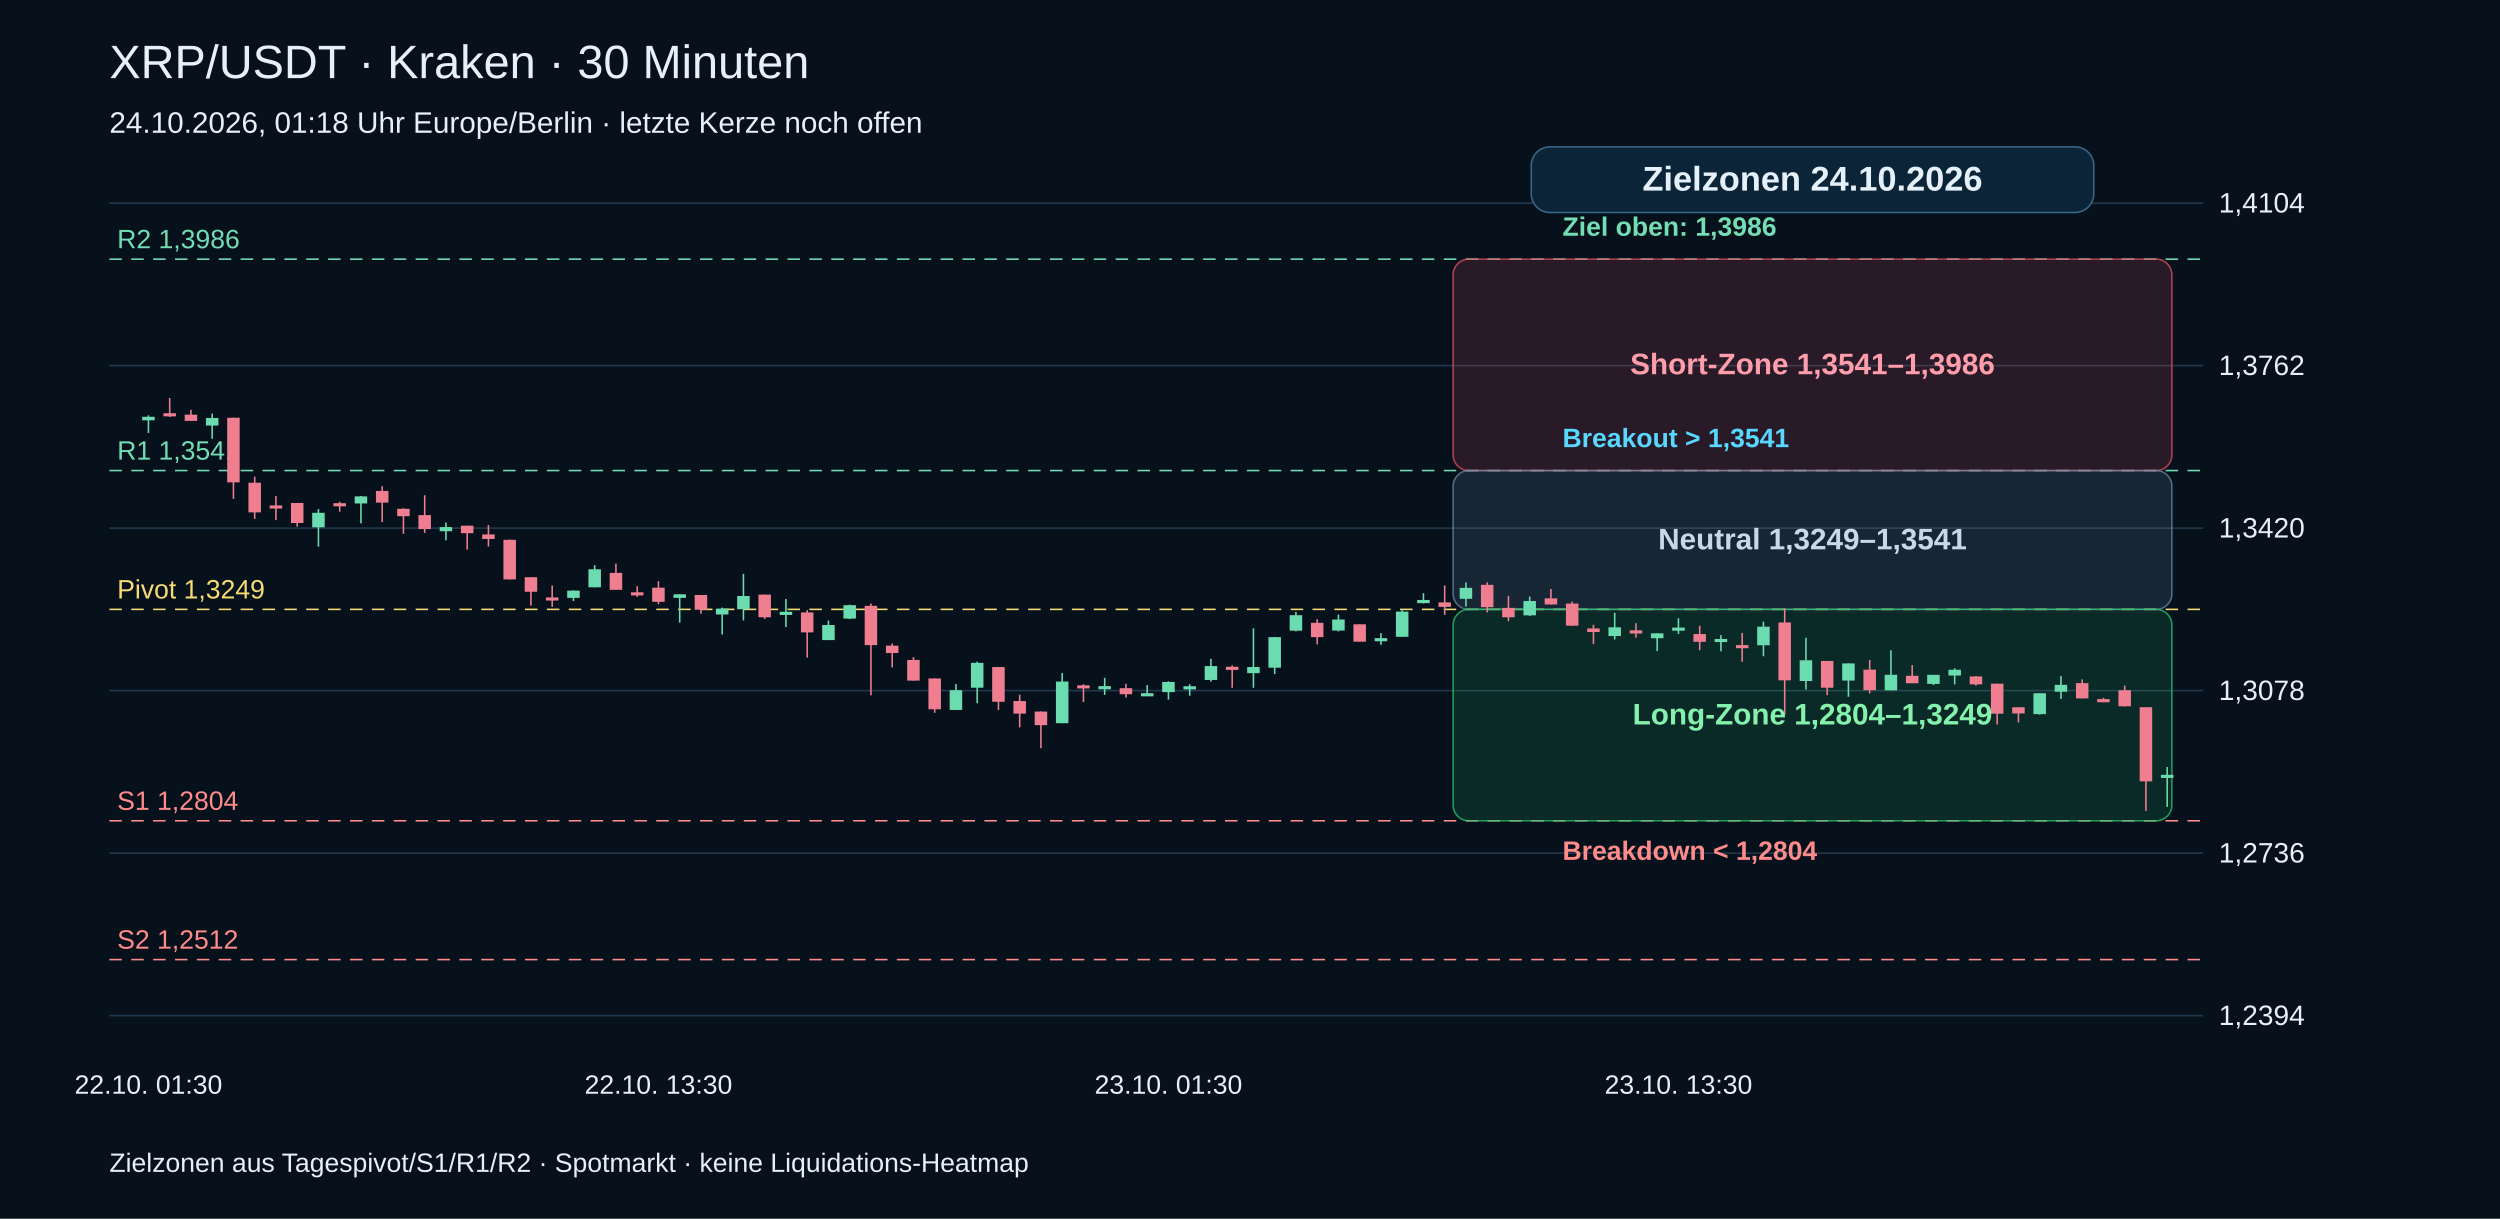
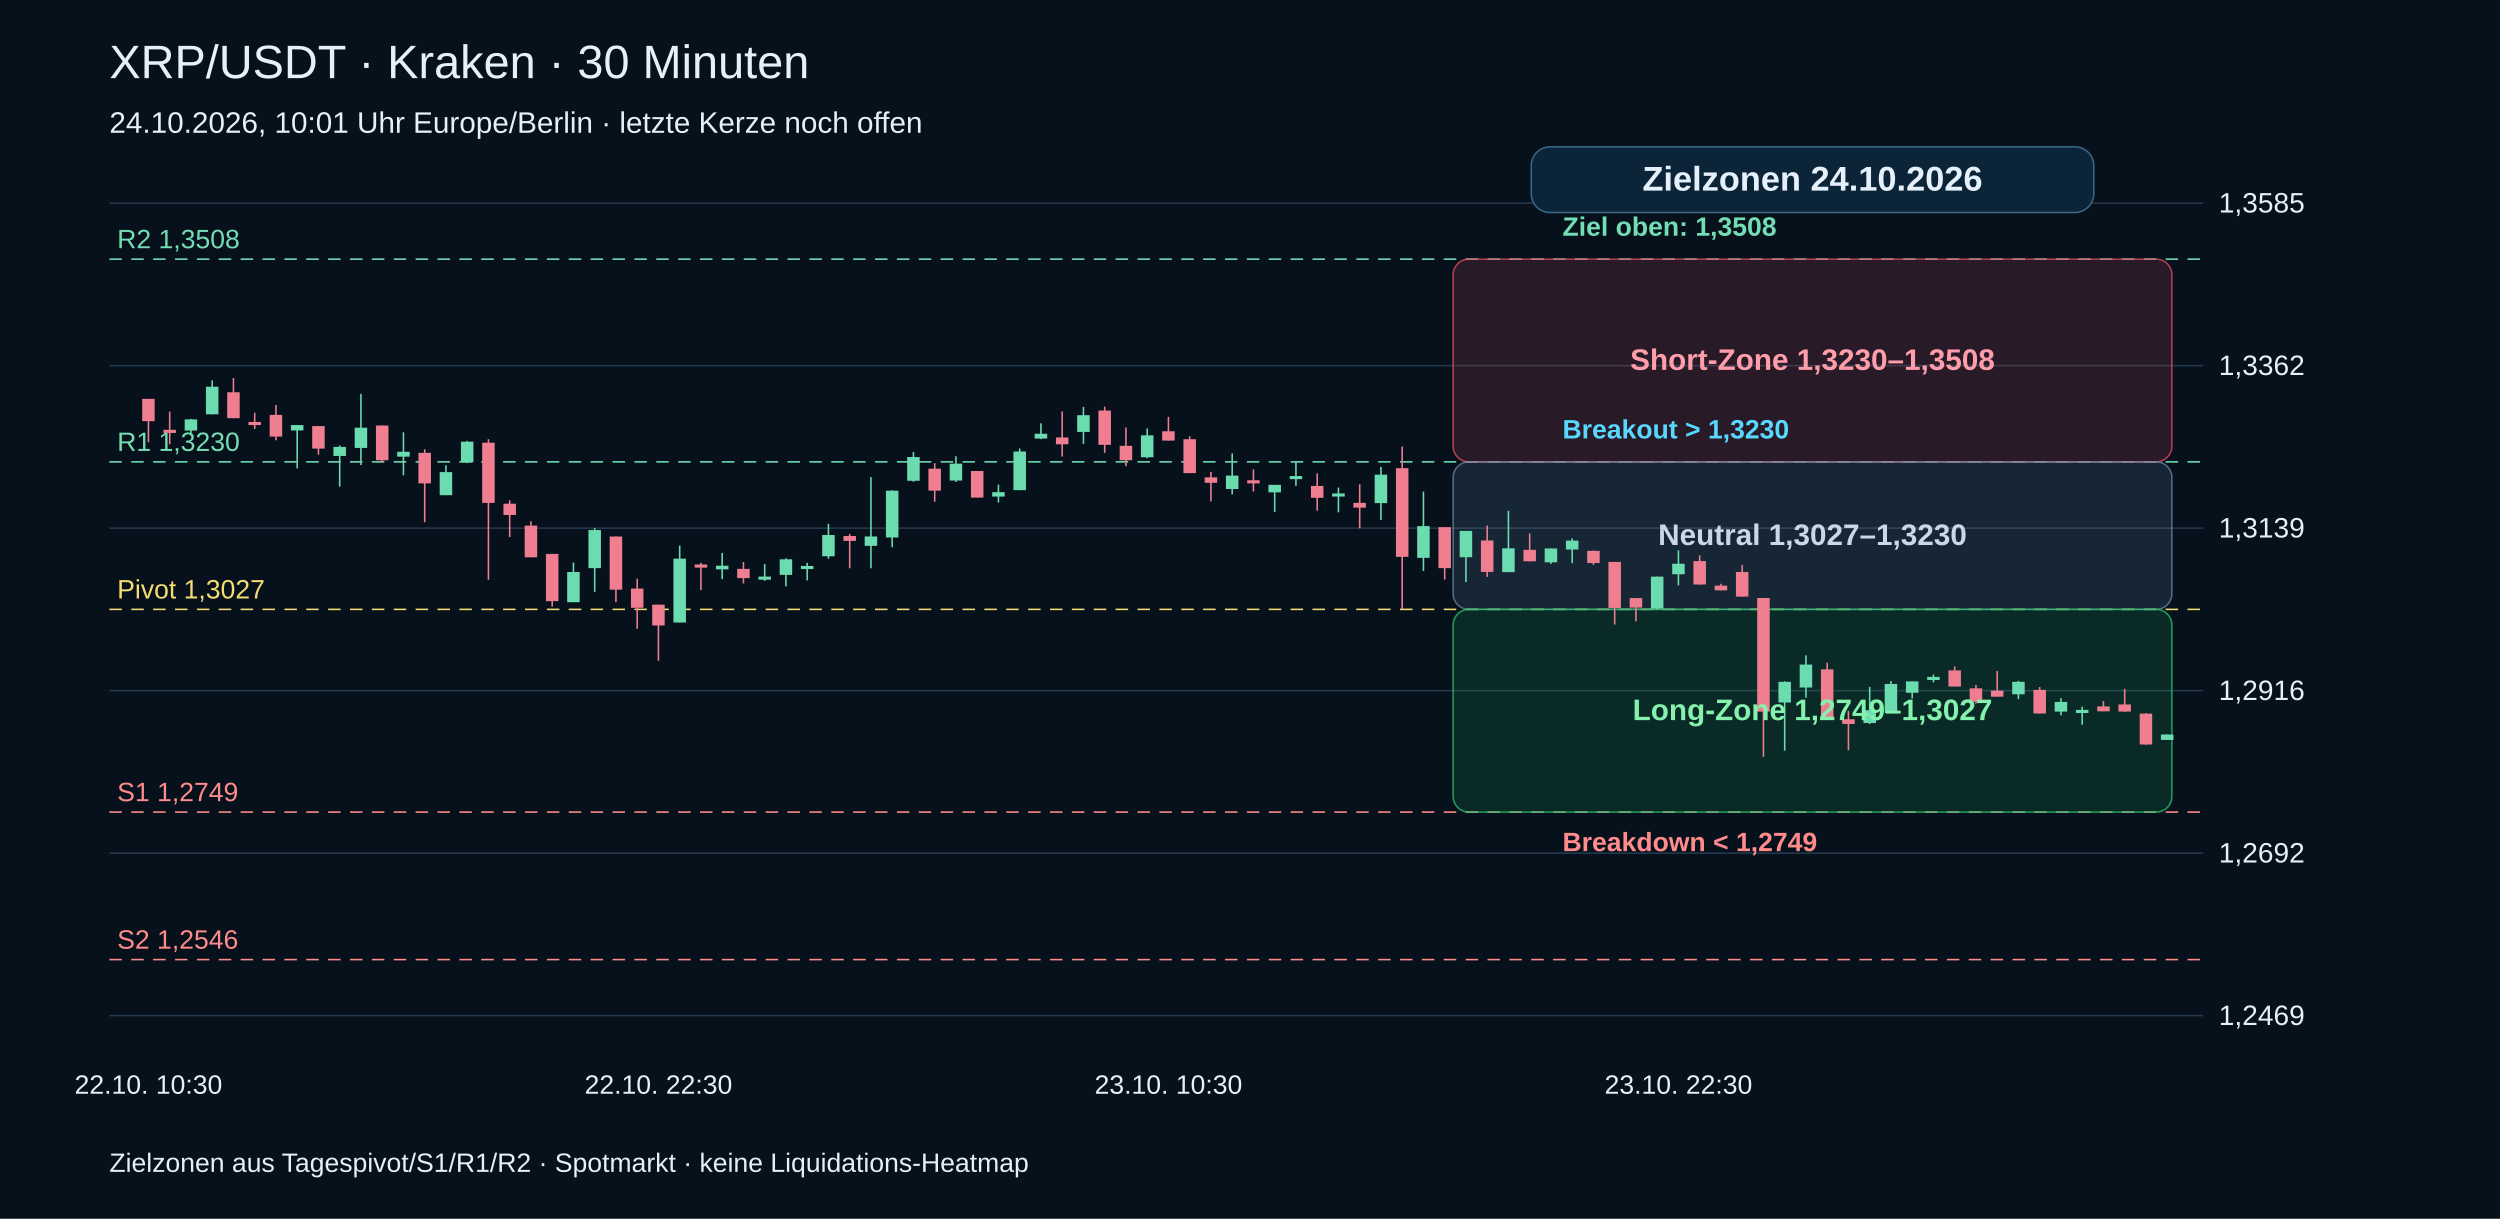
<svg xmlns="http://www.w3.org/2000/svg" viewBox="0 0 1600 780" role="img" aria-label="XRP 30-Minuten-Kerzen von Kraken">
  <rect width="1600" height="780" fill="#06111c" />
  <g font-family="Arial" fill="#e6f0fa">
    <text x="70" y="50" font-size="30">XRP/USDT · Kraken · 30 Minuten</text>
-     <text x="70" y="85" font-size="19">24.10.2026, 01:18 Uhr Europe/Berlin · letzte Kerze noch offen</text>
+     <text x="70" y="85" font-size="19">24.10.2026, 10:01 Uhr Europe/Berlin · letzte Kerze noch offen</text>
    <path d="M70 650.0 H1410" stroke="#22384c" />
-     <text x="1420" y="656.0" font-size="18">1,2394</text>
+     <text x="1420" y="656.0" font-size="18">1,2469</text>
    <path d="M70 546 H1410" stroke="#22384c" />
-     <text x="1420" y="552" font-size="18">1,2736</text>
+     <text x="1420" y="552" font-size="18">1,2692</text>
    <path d="M70 442 H1410" stroke="#22384c" />
-     <text x="1420" y="448" font-size="18">1,3078</text>
+     <text x="1420" y="448" font-size="18">1,2916</text>
    <path d="M70 338 H1410" stroke="#22384c" />
-     <text x="1420" y="344" font-size="18">1,3420</text>
+     <text x="1420" y="344" font-size="18">1,3139</text>
    <path d="M70 234 H1410" stroke="#22384c" />
-     <text x="1420" y="240" font-size="18">1,3762</text>
+     <text x="1420" y="240" font-size="18">1,3362</text>
    <path d="M70 130.0 H1410" stroke="#22384c" />
-     <text x="1420" y="136.0" font-size="18">1,4104</text>
+     <text x="1420" y="136.0" font-size="18">1,3585</text>
    <path d="M70 614.138 H1410" stroke="#ff8b8b" stroke-dasharray="8 6" />
-     <text x="75" y="607.138" fill="#ff8b8b" font-size="17">S2 1,2512</text>
-     <path d="M70 525.294 H1410" stroke="#ff8b8b" stroke-dasharray="8 6" />
-     <text x="75" y="518.294" fill="#ff8b8b" font-size="17">S1 1,2804</text>
+     <text x="75" y="607.138" fill="#ff8b8b" font-size="17">S2 1,2546</text>
+     <path d="M70 519.734 H1410" stroke="#ff8b8b" stroke-dasharray="8 6" />
+     <text x="75" y="512.734" fill="#ff8b8b" font-size="17">S1 1,2749</text>
    <path d="M70 390.0 H1410" stroke="#f6dc72" stroke-dasharray="8 6" />
-     <text x="75" y="383.0" fill="#f6dc72" font-size="17">Pivot 1,3249</text>
-     <path d="M70 301.156 H1410" stroke="#73ddb3" stroke-dasharray="8 6" />
-     <text x="75" y="294.156" fill="#73ddb3" font-size="17">R1 1,3541</text>
+     <text x="75" y="383.0" fill="#f6dc72" font-size="17">Pivot 1,3027</text>
+     <path d="M70 295.596 H1410" stroke="#73ddb3" stroke-dasharray="8 6" />
+     <text x="75" y="288.596" fill="#73ddb3" font-size="17">R1 1,3230</text>
    <path d="M70 165.862 H1410" stroke="#73ddb3" stroke-dasharray="8 6" />
-     <text x="75" y="158.862" fill="#73ddb3" font-size="17">R2 1,3986</text>
+     <text x="75" y="158.862" fill="#73ddb3" font-size="17">R2 1,3508</text>
    <g>
-       <rect x="930" y="165.862" width="460" height="135.294" rx="10" fill="#e44f61" fill-opacity="0.16" stroke="#e44f61" stroke-opacity="0.75" />
-       <rect x="930" y="301.156" width="460" height="88.844" rx="10" fill="#6f8fae" fill-opacity="0.17" stroke="#6f8fae" stroke-opacity="0.7" />
-       <rect x="930" y="390.0" width="460" height="135.294" rx="10" fill="#28c76f" fill-opacity="0.14" stroke="#28c76f" stroke-opacity="0.75" />
+       <rect x="930" y="165.862" width="460" height="129.734" rx="10" fill="#e44f61" fill-opacity="0.16" stroke="#e44f61" stroke-opacity="0.75" />
+       <rect x="930" y="295.596" width="460" height="94.404" rx="10" fill="#6f8fae" fill-opacity="0.17" stroke="#6f8fae" stroke-opacity="0.7" />
+       <rect x="930" y="390.0" width="460" height="129.734" rx="10" fill="#28c76f" fill-opacity="0.14" stroke="#28c76f" stroke-opacity="0.75" />
    </g>
-     <path d="M95.0 265.807 V277.12" stroke="#6bdcb0" />
-     <rect x="91.0" y="266.749" width="8" height="2.251" fill="#6bdcb0" />
-     <text x="95.0" y="700" text-anchor="middle" font-size="17">22.10. 01:30</text>
-     <path d="M108.6 254.706 V266.841" stroke="#ef7e91" />
-     <rect x="104.6" y="264.469" width="8" height="2" fill="#ef7e91" />
-     <path d="M122.2 262.279 V269.365" stroke="#ef7e91" />
-     <rect x="118.2" y="265.381" width="8" height="3.984" fill="#ef7e91" />
-     <path d="M135.8 264.712 V280.83" stroke="#6bdcb0" />
-     <rect x="131.8" y="267.51" width="8" height="4.836" fill="#6bdcb0" />
-     <path d="M149.4 267.358 V319.241" stroke="#ef7e91" />
-     <rect x="145.4" y="267.358" width="8" height="41.361" fill="#ef7e91" />
-     <path d="M163.0 305.069 V332.075" stroke="#ef7e91" />
-     <rect x="159.0" y="308.931" width="8" height="18.977" fill="#ef7e91" />
-     <path d="M176.6 317.507 V332.866" stroke="#ef7e91" />
-     <rect x="172.6" y="323.468" width="8" height="2" fill="#ef7e91" />
-     <path d="M190.2 321.887 V337.062" stroke="#ef7e91" />
-     <rect x="186.2" y="321.887" width="8" height="12.834" fill="#ef7e91" />
-     <path d="M203.8 325.78 V349.896" stroke="#6bdcb0" />
-     <rect x="199.8" y="328.182" width="8" height="9.306" fill="#6bdcb0" />
-     <path d="M217.4 321.126 V327.483" stroke="#ef7e91" />
-     <rect x="213.4" y="322.039" width="8" height="2" fill="#ef7e91" />
-     <path d="M231.0 317.416 V334.994" stroke="#6bdcb0" />
-     <rect x="227.0" y="317.69" width="8" height="4.531" fill="#6bdcb0" />
-     <path d="M244.6 311.182 V334.143" stroke="#ef7e91" />
-     <rect x="240.6" y="314.193" width="8" height="7.481" fill="#ef7e91" />
-     <path d="M258.2 325.323 V341.624" stroke="#ef7e91" />
-     <rect x="254.2" y="325.628" width="8" height="4.744" fill="#ef7e91" />
-     <path d="M271.8 316.93 V341.077" stroke="#ef7e91" />
-     <rect x="267.8" y="329.672" width="8" height="8.941" fill="#ef7e91" />
-     <path d="M285.4 334.477 V345.821" stroke="#6bdcb0" />
-     <rect x="281.4" y="337.336" width="8" height="2.646" fill="#6bdcb0" />
-     <path d="M299.0 336.454 V351.721" stroke="#ef7e91" />
-     <rect x="295.0" y="336.454" width="8" height="4.775" fill="#ef7e91" />
-     <path d="M312.6 336.028 V349.775" stroke="#ef7e91" />
-     <rect x="308.6" y="342.02" width="8" height="2.92" fill="#ef7e91" />
-     <path d="M326.2 345.304 V370.82" stroke="#ef7e91" />
-     <rect x="322.2" y="345.487" width="8" height="25.333" fill="#ef7e91" />
-     <path d="M339.8 369.421 V387.547" stroke="#ef7e91" />
-     <rect x="335.8" y="369.421" width="8" height="9.306" fill="#ef7e91" />
-     <path d="M353.4 374.713 V388.398" stroke="#ef7e91" />
-     <rect x="349.4" y="382.346" width="8" height="2" fill="#ef7e91" />
-     <path d="M367.0 377.784 V384.688" stroke="#6bdcb0" />
-     <rect x="363.0" y="377.997" width="8" height="4.653" fill="#6bdcb0" />
-     <path d="M380.6 361.696 V375.868" stroke="#6bdcb0" />
-     <rect x="376.6" y="364.342" width="8" height="11.526" fill="#6bdcb0" />
-     <path d="M394.2 360.723 V377.48" stroke="#ef7e91" />
-     <rect x="390.2" y="366.654" width="8" height="10.827" fill="#ef7e91" />
-     <path d="M407.8 375.199 V382.012" stroke="#ef7e91" />
-     <rect x="403.8" y="379.062" width="8" height="2" fill="#ef7e91" />
-     <path d="M421.4 371.976 V386.726" stroke="#ef7e91" />
-     <rect x="417.4" y="376.112" width="8" height="9.063" fill="#ef7e91" />
-     <text x="421.4" y="700" text-anchor="middle" font-size="17">22.10. 13:30</text>
-     <path d="M435.0 380.369 V398.465" stroke="#6bdcb0" />
-     <rect x="431.0" y="380.369" width="8" height="2.251" fill="#6bdcb0" />
-     <path d="M448.6 380.795 V392.778" stroke="#ef7e91" />
-     <rect x="444.6" y="380.795" width="8" height="9.397" fill="#ef7e91" />
-     <path d="M462.2 388.885 V406.068" stroke="#6bdcb0" />
-     <rect x="458.2" y="389.493" width="8" height="3.771" fill="#6bdcb0" />
-     <path d="M475.8 367.323 V397.096" stroke="#6bdcb0" />
-     <rect x="471.8" y="381.464" width="8" height="8.455" fill="#6bdcb0" />
-     <path d="M489.4 380.552 V396.123" stroke="#ef7e91" />
-     <rect x="485.4" y="380.552" width="8" height="14.507" fill="#ef7e91" />
-     <path d="M503.0 383.38 V401.323" stroke="#6bdcb0" />
-     <rect x="499.0" y="391.531" width="8" height="2.038" fill="#6bdcb0" />
-     <path d="M516.6 390.466 V420.939" stroke="#ef7e91" />
-     <rect x="512.6" y="391.957" width="8" height="12.773" fill="#ef7e91" />
-     <path d="M530.2 397.157 V409.656" stroke="#6bdcb0" />
-     <rect x="526.2" y="400.016" width="8" height="9.641" fill="#6bdcb0" />
-     <path d="M543.8 386.969 V396.245" stroke="#6bdcb0" />
-     <rect x="539.8" y="387.303" width="8" height="8.607" fill="#6bdcb0" />
-     <path d="M557.4 386.269 V444.995" stroke="#ef7e91" />
-     <rect x="553.4" y="387.729" width="8" height="25.151" fill="#ef7e91" />
-     <path d="M571.0 411.785 V427.143" stroke="#ef7e91" />
-     <rect x="567.0" y="413.215" width="8" height="4.714" fill="#ef7e91" />
-     <path d="M584.6 420.544 V435.598" stroke="#ef7e91" />
-     <rect x="580.6" y="422.369" width="8" height="13.229" fill="#ef7e91" />
-     <path d="M598.2 434.199 V456.218" stroke="#ef7e91" />
-     <rect x="594.2" y="434.199" width="8" height="19.738" fill="#ef7e91" />
-     <path d="M611.8 437.788 V454.362" stroke="#6bdcb0" />
-     <rect x="607.8" y="441.741" width="8" height="12.621" fill="#6bdcb0" />
-     <path d="M625.4 423.433 V450.044" stroke="#6bdcb0" />
-     <rect x="621.4" y="424.224" width="8" height="15.906" fill="#6bdcb0" />
-     <path d="M639.0 426.931 V454.362" stroke="#ef7e91" />
-     <rect x="635.0" y="426.931" width="8" height="22.201" fill="#ef7e91" />
-     <path d="M652.6 444.57 V465.493" stroke="#ef7e91" />
-     <rect x="648.6" y="448.675" width="8" height="8.029" fill="#ef7e91" />
-     <path d="M666.2 455.396 V478.844" stroke="#ef7e91" />
-     <rect x="662.2" y="455.396" width="8" height="8.698" fill="#ef7e91" />
-     <path d="M679.8 430.732 V462.847" stroke="#6bdcb0" />
-     <rect x="675.8" y="436.176" width="8" height="26.672" fill="#6bdcb0" />
-     <path d="M693.4 437.909 V449.314" stroke="#ef7e91" />
-     <rect x="689.4" y="438.609" width="8" height="2" fill="#ef7e91" />
-     <path d="M707.0 433.804 V444.722" stroke="#6bdcb0" />
-     <rect x="703.0" y="439.126" width="8" height="2" fill="#6bdcb0" />
-     <path d="M720.6 437.575 V446.516" stroke="#ef7e91" />
-     <rect x="716.6" y="440.434" width="8" height="3.862" fill="#ef7e91" />
-     <path d="M734.2 438.457 V445.452" stroke="#6bdcb0" />
-     <rect x="730.2" y="443.657" width="8" height="2" fill="#6bdcb0" />
-     <path d="M747.8 436.024 V447.763" stroke="#6bdcb0" />
-     <rect x="743.8" y="436.45" width="8" height="6.508" fill="#6bdcb0" />
-     <text x="747.8" y="700" text-anchor="middle" font-size="17">23.10. 01:30</text>
-     <path d="M761.4 437.909 V445.239" stroke="#6bdcb0" />
-     <rect x="757.4" y="439.217" width="8" height="2" fill="#6bdcb0" />
-     <path d="M775.0 421.639 V436.206" stroke="#6bdcb0" />
-     <rect x="771.0" y="426.292" width="8" height="8.88" fill="#6bdcb0" />
-     <path d="M788.6 425.805 V440.19" stroke="#ef7e91" />
-     <rect x="784.6" y="426.718" width="8" height="2.038" fill="#ef7e91" />
-     <path d="M802.2 402.114 V440.19" stroke="#6bdcb0" />
-     <rect x="798.2" y="426.9" width="8" height="3.923" fill="#6bdcb0" />
-     <path d="M815.8 407.619 V431.401" stroke="#6bdcb0" />
-     <rect x="811.8" y="407.771" width="8" height="19.555" fill="#6bdcb0" />
-     <path d="M829.4 391.592 V404.061" stroke="#6bdcb0" />
-     <rect x="825.4" y="393.72" width="8" height="9.914" fill="#6bdcb0" />
-     <path d="M843.0 396.275 V412.394" stroke="#ef7e91" />
-     <rect x="839.0" y="398.586" width="8" height="9.184" fill="#ef7e91" />
-     <path d="M856.6 393.355 V404.121" stroke="#6bdcb0" />
-     <rect x="852.6" y="396.488" width="8" height="7.056" fill="#6bdcb0" />
-     <path d="M870.2 399.56 V410.66" stroke="#ef7e91" />
-     <rect x="866.2" y="399.56" width="8" height="11.1" fill="#ef7e91" />
-     <path d="M883.8 405.216 V412.698" stroke="#6bdcb0" />
-     <rect x="879.8" y="408.41" width="8" height="2" fill="#6bdcb0" />
-     <path d="M897.4 390.132 V407.558" stroke="#6bdcb0" />
-     <rect x="893.4" y="391.409" width="8" height="16.149" fill="#6bdcb0" />
-     <path d="M911.0 379.64 V386.239" stroke="#6bdcb0" />
-     <rect x="907.0" y="383.989" width="8" height="2.007" fill="#6bdcb0" />
-     <path d="M924.6 374.682 V393.508" stroke="#ef7e91" />
-     <rect x="920.6" y="385.54" width="8" height="2.859" fill="#ef7e91" />
-     <path d="M938.2 372.797 V388.216" stroke="#6bdcb0" />
-     <rect x="934.2" y="376.233" width="8" height="6.995" fill="#6bdcb0" />
-     <path d="M951.8 372.675 V391.957" stroke="#ef7e91" />
-     <rect x="947.8" y="374.287" width="8" height="14.324" fill="#ef7e91" />
-     <path d="M965.4 381.373 V397.552" stroke="#ef7e91" />
-     <rect x="961.4" y="389.037" width="8" height="6.022" fill="#ef7e91" />
-     <path d="M979.0 381.768 V394.237" stroke="#6bdcb0" />
-     <rect x="975.0" y="384.658" width="8" height="9.154" fill="#6bdcb0" />
-     <path d="M992.6 376.963 V386.847" stroke="#ef7e91" />
-     <rect x="988.6" y="382.955" width="8" height="3.893" fill="#ef7e91" />
-     <path d="M1006.2 385.023 V400.442" stroke="#ef7e91" />
-     <rect x="1002.2" y="386.269" width="8" height="14.172" fill="#ef7e91" />
-     <path d="M1019.8 399.894 V412.241" stroke="#ef7e91" />
-     <rect x="1015.8" y="402.205" width="8" height="2.281" fill="#ef7e91" />
-     <path d="M1033.4 392.2 V409.291" stroke="#6bdcb0" />
-     <rect x="1029.4" y="401.476" width="8" height="5.596" fill="#6bdcb0" />
-     <path d="M1047.0 398.83 V408.105" stroke="#ef7e91" />
-     <rect x="1043.0" y="403.422" width="8" height="2" fill="#ef7e91" />
-     <path d="M1060.6 405.338 V416.682" stroke="#6bdcb0" />
-     <rect x="1056.6" y="405.338" width="8" height="3.132" fill="#6bdcb0" />
-     <path d="M1074.2 395.667 V405.764" stroke="#6bdcb0" />
-     <rect x="1070.2" y="401.658" width="8" height="2" fill="#6bdcb0" />
-     <text x="1074.2" y="700" text-anchor="middle" font-size="17">23.10. 13:30</text>
-     <path d="M1087.8 400.533 V416.134" stroke="#ef7e91" />
-     <rect x="1083.8" y="405.794" width="8" height="4.957" fill="#ef7e91" />
-     <path d="M1101.4 406.463 V416.834" stroke="#6bdcb0" />
-     <rect x="1097.4" y="408.927" width="8" height="2" fill="#6bdcb0" />
-     <path d="M1115.0 405.095 V423.494" stroke="#ef7e91" />
-     <rect x="1111.0" y="412.85" width="8" height="2.007" fill="#ef7e91" />
-     <path d="M1128.6 397.856 V419.997" stroke="#6bdcb0" />
-     <rect x="1124.6" y="401.08" width="8" height="11.891" fill="#6bdcb0" />
-     <path d="M1142.2 389.341 V457.282" stroke="#ef7e91" />
-     <rect x="1138.2" y="398.373" width="8" height="37.042" fill="#ef7e91" />
-     <path d="M1155.8 408.166 V441.316" stroke="#6bdcb0" />
-     <rect x="1151.8" y="422.582" width="8" height="13.26" fill="#6bdcb0" />
-     <path d="M1169.4 423.007 V444.904" stroke="#ef7e91" />
-     <rect x="1165.4" y="423.007" width="8" height="17.122" fill="#ef7e91" />
-     <path d="M1183.0 424.589 V445.938" stroke="#6bdcb0" />
-     <rect x="1179.0" y="424.589" width="8" height="10.979" fill="#6bdcb0" />
-     <path d="M1196.6 422.369 V443.779" stroke="#ef7e91" />
-     <rect x="1192.6" y="428.573" width="8" height="13.138" fill="#ef7e91" />
-     <path d="M1210.2 416.165 V441.802" stroke="#6bdcb0" />
-     <rect x="1206.2" y="431.857" width="8" height="9.945" fill="#6bdcb0" />
-     <path d="M1223.8 425.653 V437.271" stroke="#ef7e91" />
-     <rect x="1219.8" y="432.496" width="8" height="4.775" fill="#ef7e91" />
-     <path d="M1237.4 431.918 V438.396" stroke="#6bdcb0" />
-     <rect x="1233.4" y="431.918" width="8" height="5.778" fill="#6bdcb0" />
-     <path d="M1251.0 427.691 V438.031" stroke="#6bdcb0" />
-     <rect x="1247.0" y="428.634" width="8" height="3.71" fill="#6bdcb0" />
-     <path d="M1264.6 432.8 V438.761" stroke="#ef7e91" />
-     <rect x="1260.6" y="432.922" width="8" height="5.079" fill="#ef7e91" />
-     <path d="M1278.2 437.544 V463.699" stroke="#ef7e91" />
-     <rect x="1274.2" y="437.544" width="8" height="19.221" fill="#ef7e91" />
-     <path d="M1291.8 452.659 V462.361" stroke="#ef7e91" />
-     <rect x="1287.8" y="452.659" width="8" height="3.954" fill="#ef7e91" />
-     <path d="M1305.4 443.688 V457.373" stroke="#6bdcb0" />
-     <rect x="1301.4" y="443.688" width="8" height="13.351" fill="#6bdcb0" />
-     <path d="M1319.0 432.709 V447.307" stroke="#6bdcb0" />
-     <rect x="1315.0" y="438.305" width="8" height="4.379" fill="#6bdcb0" />
-     <path d="M1332.6 434.807 V446.972" stroke="#ef7e91" />
-     <rect x="1328.6" y="437.21" width="8" height="9.762" fill="#ef7e91" />
-     <path d="M1346.2 446.668 V449.436" stroke="#ef7e91" />
-     <rect x="1342.2" y="447.428" width="8" height="2" fill="#ef7e91" />
-     <path d="M1359.8 438.761 V452.112" stroke="#ef7e91" />
-     <rect x="1355.8" y="441.741" width="8" height="10.279" fill="#ef7e91" />
-     <path d="M1373.4 452.598 V518.988" stroke="#ef7e91" />
-     <rect x="1369.4" y="452.598" width="8" height="47.473" fill="#ef7e91" />
-     <path d="M1387.0 490.887 V516.403" stroke="#6bdcb0" />
-     <rect x="1383.0" y="495.875" width="8" height="2" fill="#6bdcb0" />
+     <path d="M95.0 255.281 V283.048" stroke="#ef7e91" />
+     <rect x="91.0" y="255.281" width="8" height="14.256" fill="#ef7e91" />
+     <text x="95.0" y="700" text-anchor="middle" font-size="17">22.10. 10:30</text>
+     <path d="M108.6 263.388 V284.353" stroke="#ef7e91" />
+     <rect x="104.6" y="275.081" width="8" height="2" fill="#ef7e91" />
+     <path d="M122.2 268.093 V278.669" stroke="#6bdcb0" />
+     <rect x="118.2" y="268.419" width="8" height="7.128" fill="#6bdcb0" />
+     <path d="M135.8 243.448 V265.158" stroke="#6bdcb0" />
+     <rect x="131.8" y="247.501" width="8" height="17.657" fill="#6bdcb0" />
+     <path d="M149.4 241.957 V267.627" stroke="#ef7e91" />
+     <rect x="145.4" y="251.042" width="8" height="16.586" fill="#ef7e91" />
+     <path d="M163.0 264.133 V274.569" stroke="#ef7e91" />
+     <rect x="159.0" y="270.05" width="8" height="2" fill="#ef7e91" />
+     <path d="M176.6 259.195 V281.79" stroke="#ef7e91" />
+     <rect x="172.6" y="265.531" width="8" height="13.883" fill="#ef7e91" />
+     <path d="M190.2 272.053 V299.773" stroke="#6bdcb0" />
+     <rect x="186.2" y="272.053" width="8" height="3.448" fill="#6bdcb0" />
+     <path d="M203.8 272.705 V291.061" stroke="#ef7e91" />
+     <rect x="199.8" y="272.705" width="8" height="14.396" fill="#ef7e91" />
+     <path d="M217.4 285.098 V311.42" stroke="#6bdcb0" />
+     <rect x="213.4" y="286.03" width="8" height="5.777" fill="#6bdcb0" />
+     <path d="M231.0 252.067 V297.677" stroke="#6bdcb0" />
+     <rect x="227.0" y="273.73" width="8" height="12.952" fill="#6bdcb0" />
+     <path d="M244.6 272.333 V296.186" stroke="#ef7e91" />
+     <rect x="240.6" y="272.333" width="8" height="22.223" fill="#ef7e91" />
+     <path d="M258.2 276.665 V304.153" stroke="#6bdcb0" />
+     <rect x="254.2" y="289.151" width="8" height="3.121" fill="#6bdcb0" />
+     <path d="M271.8 287.521 V334.202" stroke="#ef7e91" />
+     <rect x="267.8" y="289.803" width="8" height="19.567" fill="#ef7e91" />
+     <path d="M285.4 297.77 V316.918" stroke="#6bdcb0" />
+     <rect x="281.4" y="302.149" width="8" height="14.769" fill="#6bdcb0" />
+     <path d="M299.0 282.163 V296.372" stroke="#6bdcb0" />
+     <rect x="295.0" y="282.675" width="8" height="13.185" fill="#6bdcb0" />
+     <path d="M312.6 281.091 V371.054" stroke="#ef7e91" />
+     <rect x="308.6" y="283.328" width="8" height="38.529" fill="#ef7e91" />
+     <path d="M326.2 320.179 V343.706" stroke="#ef7e91" />
+     <rect x="322.2" y="322.369" width="8" height="7.221" fill="#ef7e91" />
+     <path d="M339.8 333.597 V356.658" stroke="#ef7e91" />
+     <rect x="335.8" y="336.392" width="8" height="20.266" fill="#ef7e91" />
+     <path d="M353.4 354.515 V388.245" stroke="#ef7e91" />
+     <rect x="349.4" y="354.515" width="8" height="30.236" fill="#ef7e91" />
+     <path d="M367.0 360.012 V385.403" stroke="#6bdcb0" />
+     <rect x="363.0" y="366.069" width="8" height="19.334" fill="#6bdcb0" />
+     <path d="M380.6 338.023 V378.788" stroke="#6bdcb0" />
+     <rect x="376.6" y="339.234" width="8" height="24.366" fill="#6bdcb0" />
+     <path d="M394.2 343.38 V385.403" stroke="#ef7e91" />
+     <rect x="390.2" y="343.38" width="8" height="34.01" fill="#ef7e91" />
+     <path d="M407.8 370.402 V402.455" stroke="#ef7e91" />
+     <rect x="403.8" y="376.691" width="8" height="12.299" fill="#ef7e91" />
+     <path d="M421.4 386.987 V422.907" stroke="#ef7e91" />
+     <rect x="417.4" y="386.987" width="8" height="13.324" fill="#ef7e91" />
+     <text x="421.4" y="700" text-anchor="middle" font-size="17">22.10. 22:30</text>
+     <path d="M435.0 349.204 V398.401" stroke="#6bdcb0" />
+     <rect x="431.0" y="357.543" width="8" height="40.858" fill="#6bdcb0" />
+     <path d="M448.6 360.199 V377.67" stroke="#ef7e91" />
+     <rect x="444.6" y="361.27" width="8" height="2" fill="#ef7e91" />
+     <path d="M462.2 353.909 V370.635" stroke="#6bdcb0" />
+     <rect x="458.2" y="362.062" width="8" height="2.329" fill="#6bdcb0" />
+     <path d="M475.8 359.686 V373.383" stroke="#ef7e91" />
+     <rect x="471.8" y="364.066" width="8" height="5.917" fill="#ef7e91" />
+     <path d="M489.4 361.037 V371.753" stroke="#6bdcb0" />
+     <rect x="485.4" y="369.004" width="8" height="2" fill="#6bdcb0" />
+     <path d="M503.0 357.31 V375.294" stroke="#6bdcb0" />
+     <rect x="499.0" y="357.963" width="8" height="9.97" fill="#6bdcb0" />
+     <path d="M516.6 360.199 V371.427" stroke="#6bdcb0" />
+     <rect x="512.6" y="362.202" width="8" height="2" fill="#6bdcb0" />
+     <path d="M530.2 335.274 V357.59" stroke="#6bdcb0" />
+     <rect x="526.2" y="342.402" width="8" height="13.604" fill="#6bdcb0" />
+     <path d="M543.8 341.657 V363.693" stroke="#ef7e91" />
+     <rect x="539.8" y="343.054" width="8" height="3.121" fill="#ef7e91" />
+     <path d="M557.4 305.364 V363.693" stroke="#6bdcb0" />
+     <rect x="553.4" y="343.334" width="8" height="6.01" fill="#6bdcb0" />
+     <path d="M571.0 313.797 V350.229" stroke="#6bdcb0" />
+     <rect x="567.0" y="314.029" width="8" height="29.956" fill="#6bdcb0" />
+     <path d="M584.6 289.244 V308.346" stroke="#6bdcb0" />
+     <rect x="580.6" y="292.506" width="8" height="15.188" fill="#6bdcb0" />
+     <path d="M598.2 296.419 V321.111" stroke="#ef7e91" />
+     <rect x="594.2" y="299.96" width="8" height="14.07" fill="#ef7e91" />
+     <path d="M611.8 291.946 V308.439" stroke="#6bdcb0" />
+     <rect x="607.8" y="296.745" width="8" height="10.809" fill="#6bdcb0" />
+     <path d="M625.4 301.451 V318.455" stroke="#ef7e91" />
+     <rect x="621.4" y="301.451" width="8" height="17.005" fill="#ef7e91" />
+     <path d="M639.0 310.116 V321.577" stroke="#6bdcb0" />
+     <rect x="635.0" y="315.008" width="8" height="2.795" fill="#6bdcb0" />
+     <path d="M652.6 287.008 V313.703" stroke="#6bdcb0" />
+     <rect x="648.6" y="288.965" width="8" height="24.739" fill="#6bdcb0" />
+     <path d="M666.2 270.935 V281.045" stroke="#6bdcb0" />
+     <rect x="662.2" y="277.597" width="8" height="3.075" fill="#6bdcb0" />
+     <path d="M679.8 263.341 V292.179" stroke="#ef7e91" />
+     <rect x="675.8" y="279.973" width="8" height="4.379" fill="#ef7e91" />
+     <path d="M693.4 260.453 V284.073" stroke="#6bdcb0" />
+     <rect x="689.4" y="265.717" width="8" height="10.715" fill="#6bdcb0" />
+     <path d="M707.0 260.266 V289.803" stroke="#ef7e91" />
+     <rect x="703.0" y="262.735" width="8" height="21.943" fill="#ef7e91" />
+     <path d="M720.6 273.591 V298.376" stroke="#ef7e91" />
+     <rect x="716.6" y="285.331" width="8" height="9.225" fill="#ef7e91" />
+     <path d="M734.2 274.196 V293.298" stroke="#6bdcb0" />
+     <rect x="730.2" y="278.622" width="8" height="14.023" fill="#6bdcb0" />
+     <path d="M747.8 266.835 V281.976" stroke="#ef7e91" />
+     <rect x="743.8" y="276.013" width="8" height="5.963" fill="#ef7e91" />
+     <text x="747.8" y="700" text-anchor="middle" font-size="17">23.10. 10:30</text>
+     <path d="M761.4 279.181 V302.802" stroke="#ef7e91" />
+     <rect x="757.4" y="281.091" width="8" height="21.71" fill="#ef7e91" />
+     <path d="M775.0 301.963 V320.878" stroke="#ef7e91" />
+     <rect x="771.0" y="305.504" width="8" height="3.494" fill="#ef7e91" />
+     <path d="M788.6 290.176 V316.359" stroke="#6bdcb0" />
+     <rect x="784.6" y="304.386" width="8" height="8.572" fill="#6bdcb0" />
+     <path d="M802.2 300.332 V314.542" stroke="#ef7e91" />
+     <rect x="798.2" y="307.367" width="8" height="2" fill="#ef7e91" />
+     <path d="M815.8 310.302 V327.68" stroke="#6bdcb0" />
+     <rect x="811.8" y="310.302" width="8" height="4.799" fill="#6bdcb0" />
+     <path d="M829.4 295.487 V310.955" stroke="#6bdcb0" />
+     <rect x="825.4" y="304.665" width="8" height="2" fill="#6bdcb0" />
+     <path d="M843.0 302.941 V326.841" stroke="#ef7e91" />
+     <rect x="839.0" y="311.001" width="8" height="7.594" fill="#ef7e91" />
+     <path d="M856.6 312.026 V327.913" stroke="#6bdcb0" />
+     <rect x="852.6" y="315.8" width="8" height="2" fill="#6bdcb0" />
+     <path d="M870.2 309.93 V338.116" stroke="#ef7e91" />
+     <rect x="866.2" y="321.81" width="8" height="3.075" fill="#ef7e91" />
+     <path d="M883.8 298.842 V332.758" stroke="#6bdcb0" />
+     <rect x="879.8" y="303.78" width="8" height="18.216" fill="#6bdcb0" />
+     <path d="M897.4 285.797 V389.876" stroke="#ef7e91" />
+     <rect x="893.4" y="299.634" width="8" height="56.745" fill="#ef7e91" />
+     <path d="M911.0 314.635 V365.417" stroke="#6bdcb0" />
+     <rect x="907.0" y="336.718" width="8" height="20.313" fill="#6bdcb0" />
+     <path d="M924.6 337.37 V370.914" stroke="#ef7e91" />
+     <rect x="920.6" y="337.37" width="8" height="26.229" fill="#ef7e91" />
+     <path d="M938.2 339.793 V372.498" stroke="#6bdcb0" />
+     <rect x="934.2" y="339.793" width="8" height="16.818" fill="#6bdcb0" />
+     <path d="M951.8 336.392 V369.19" stroke="#ef7e91" />
+     <rect x="947.8" y="345.896" width="8" height="20.126" fill="#ef7e91" />
+     <path d="M965.4 326.888 V366.162" stroke="#6bdcb0" />
+     <rect x="961.4" y="350.928" width="8" height="15.234" fill="#6bdcb0" />
+     <path d="M979.0 341.424 V359.22" stroke="#ef7e91" />
+     <rect x="975.0" y="351.906" width="8" height="7.314" fill="#ef7e91" />
+     <path d="M992.6 351.021 V360.944" stroke="#6bdcb0" />
+     <rect x="988.6" y="351.021" width="8" height="8.852" fill="#6bdcb0" />
+     <path d="M1006.2 344.545 V360.385" stroke="#6bdcb0" />
+     <rect x="1002.2" y="345.989" width="8" height="5.684" fill="#6bdcb0" />
+     <path d="M1019.8 352.372 V361.503" stroke="#ef7e91" />
+     <rect x="1015.8" y="352.558" width="8" height="7.78" fill="#ef7e91" />
+     <path d="M1033.4 359.64 V399.706" stroke="#ef7e91" />
+     <rect x="1029.4" y="359.64" width="8" height="29.444" fill="#ef7e91" />
+     <path d="M1047.0 382.794 V397.656" stroke="#ef7e91" />
+     <rect x="1043.0" y="382.794" width="8" height="6.057" fill="#ef7e91" />
+     <path d="M1060.6 369.051 V390.016" stroke="#6bdcb0" />
+     <rect x="1056.6" y="369.051" width="8" height="20.452" fill="#6bdcb0" />
+     <path d="M1074.2 352.232 V374.595" stroke="#6bdcb0" />
+     <rect x="1070.2" y="360.804" width="8" height="6.709" fill="#6bdcb0" />
+     <text x="1074.2" y="700" text-anchor="middle" font-size="17">23.10. 22:30</text>
+     <path d="M1087.8 355.447 V374.082" stroke="#ef7e91" />
+     <rect x="1083.8" y="359.127" width="8" height="14.955" fill="#ef7e91" />
+     <path d="M1101.4 373.616 V377.856" stroke="#ef7e91" />
+     <rect x="1097.4" y="374.781" width="8" height="3.028" fill="#ef7e91" />
+     <path d="M1115.0 361.503 V381.956" stroke="#ef7e91" />
+     <rect x="1111.0" y="366.069" width="8" height="15.747" fill="#ef7e91" />
+     <path d="M1128.6 382.701 V484.404" stroke="#ef7e91" />
+     <rect x="1124.6" y="382.701" width="8" height="72.725" fill="#ef7e91" />
+     <path d="M1142.2 436.045 V480.444" stroke="#6bdcb0" />
+     <rect x="1138.2" y="436.371" width="8" height="13.231" fill="#6bdcb0" />
+     <path d="M1155.8 419.413 V446.528" stroke="#6bdcb0" />
+     <rect x="1151.8" y="425.33" width="8" height="14.675" fill="#6bdcb0" />
+     <path d="M1169.4 424.118 V460.737" stroke="#ef7e91" />
+     <rect x="1165.4" y="428.405" width="8" height="31.867" fill="#ef7e91" />
+     <path d="M1183.0 455.053 V480.165" stroke="#ef7e91" />
+     <rect x="1179.0" y="460.318" width="8" height="3.028" fill="#ef7e91" />
+     <path d="M1196.6 439.632 V463.346" stroke="#6bdcb0" />
+     <rect x="1192.6" y="454.541" width="8" height="8.2" fill="#6bdcb0" />
+     <path d="M1210.2 435.859 V456.311" stroke="#6bdcb0" />
+     <rect x="1206.2" y="437.722" width="8" height="18.542" fill="#6bdcb0" />
+     <path d="M1223.8 436.092 V447.087" stroke="#6bdcb0" />
+     <rect x="1219.8" y="436.092" width="8" height="7.268" fill="#6bdcb0" />
+     <path d="M1237.4 431.712 V436.697" stroke="#6bdcb0" />
+     <rect x="1233.4" y="433.203" width="8" height="2" fill="#6bdcb0" />
+     <path d="M1251.0 426.448 V439.399" stroke="#ef7e91" />
+     <rect x="1247.0" y="429.057" width="8" height="10.343" fill="#ef7e91" />
+     <path d="M1264.6 438.375 V450.348" stroke="#ef7e91" />
+     <rect x="1260.6" y="440.518" width="8" height="8.572" fill="#ef7e91" />
+     <path d="M1278.2 429.383 V445.875" stroke="#ef7e91" />
+     <rect x="1274.2" y="442.008" width="8" height="3.867" fill="#ef7e91" />
+     <path d="M1291.8 435.766 V447.413" stroke="#6bdcb0" />
+     <rect x="1287.8" y="436.371" width="8" height="7.967" fill="#6bdcb0" />
+     <path d="M1305.4 439.679 V456.637" stroke="#ef7e91" />
+     <rect x="1301.4" y="441.543" width="8" height="15.095" fill="#ef7e91" />
+     <path d="M1319.0 446.807 V457.802" stroke="#6bdcb0" />
+     <rect x="1315.0" y="449.23" width="8" height="6.196" fill="#6bdcb0" />
+     <path d="M1332.6 452.351 V463.812" stroke="#6bdcb0" />
+     <rect x="1328.6" y="454.308" width="8" height="2" fill="#6bdcb0" />
+     <path d="M1346.2 448.671 V455.24" stroke="#ef7e91" />
+     <rect x="1342.2" y="452.118" width="8" height="3.121" fill="#ef7e91" />
+     <path d="M1359.8 440.844 V455.426" stroke="#ef7e91" />
+     <rect x="1355.8" y="450.86" width="8" height="4.566" fill="#ef7e91" />
+     <path d="M1373.4 456.404 V476.67" stroke="#ef7e91" />
+     <rect x="1369.4" y="456.73" width="8" height="19.754" fill="#ef7e91" />
+     <path d="M1387.0 470.101 V473.549" stroke="#6bdcb0" />
+     <rect x="1383.0" y="470.101" width="8" height="3.448" fill="#6bdcb0" />
    <g font-family="Arial" font-weight="700">
      <rect x="980" y="94" width="360" height="42" rx="12" fill="#0b2437" stroke="#3a6687" />
      <text x="1160" y="122" text-anchor="middle" font-size="22" fill="#e6f0fa">Zielzonen 24.10.2026</text>
-       <text x="1160" y="239.509" text-anchor="middle" font-size="19" fill="#ff9eaa">Short-Zone 1,3541–1,3986</text>
-       <text x="1160" y="351.578" text-anchor="middle" font-size="19" fill="#c8d8e7">Neutral 1,3249–1,3541</text>
-       <text x="1160" y="463.647" text-anchor="middle" font-size="19" fill="#84f2ad">Long-Zone 1,2804–1,3249</text>
-       <text x="1000" y="286.156" font-size="17" fill="#58d7ff">Breakout &gt; 1,3541</text>
-       <text x="1000" y="550.294" font-size="17" fill="#ff8b8b">Breakdown &lt; 1,2804</text>
-       <text x="1000" y="150.862" font-size="17" fill="#73ddb3">Ziel oben: 1,3986</text>
+       <text x="1160" y="236.729" text-anchor="middle" font-size="19" fill="#ff9eaa">Short-Zone 1,3230–1,3508</text>
+       <text x="1160" y="348.798" text-anchor="middle" font-size="19" fill="#c8d8e7">Neutral 1,3027–1,3230</text>
+       <text x="1160" y="460.867" text-anchor="middle" font-size="19" fill="#84f2ad">Long-Zone 1,2749–1,3027</text>
+       <text x="1000" y="280.596" font-size="17" fill="#58d7ff">Breakout &gt; 1,3230</text>
+       <text x="1000" y="544.734" font-size="17" fill="#ff8b8b">Breakdown &lt; 1,2749</text>
+       <text x="1000" y="150.862" font-size="17" fill="#73ddb3">Ziel oben: 1,3508</text>
    </g>
    <text x="70" y="750" font-size="17">Zielzonen aus Tagespivot/S1/R1/R2 · Spotmarkt · keine Liquidations-Heatmap</text>
  </g>
</svg>
